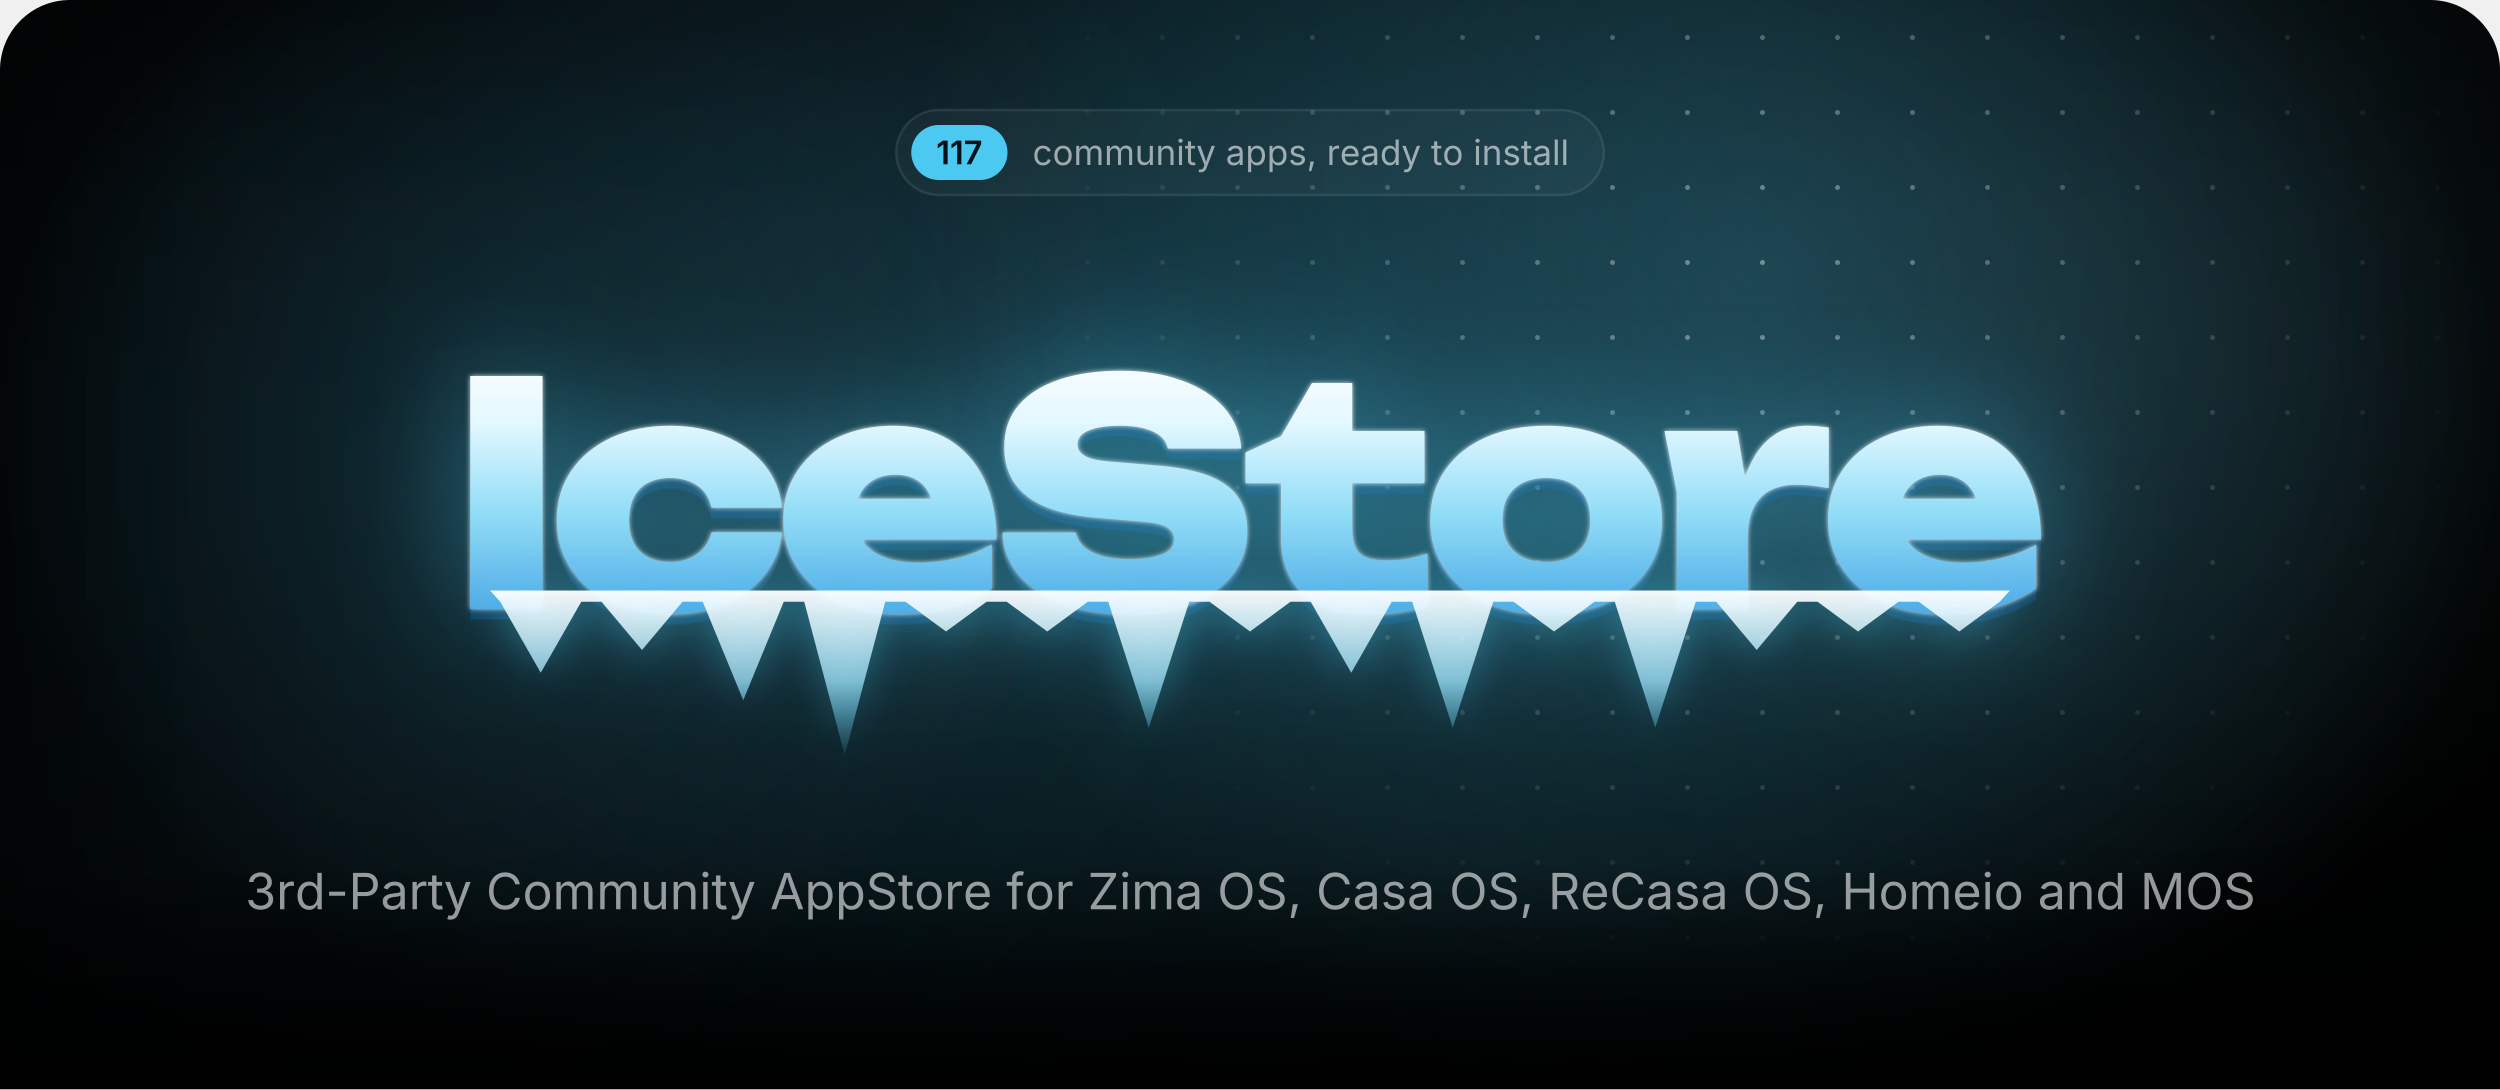
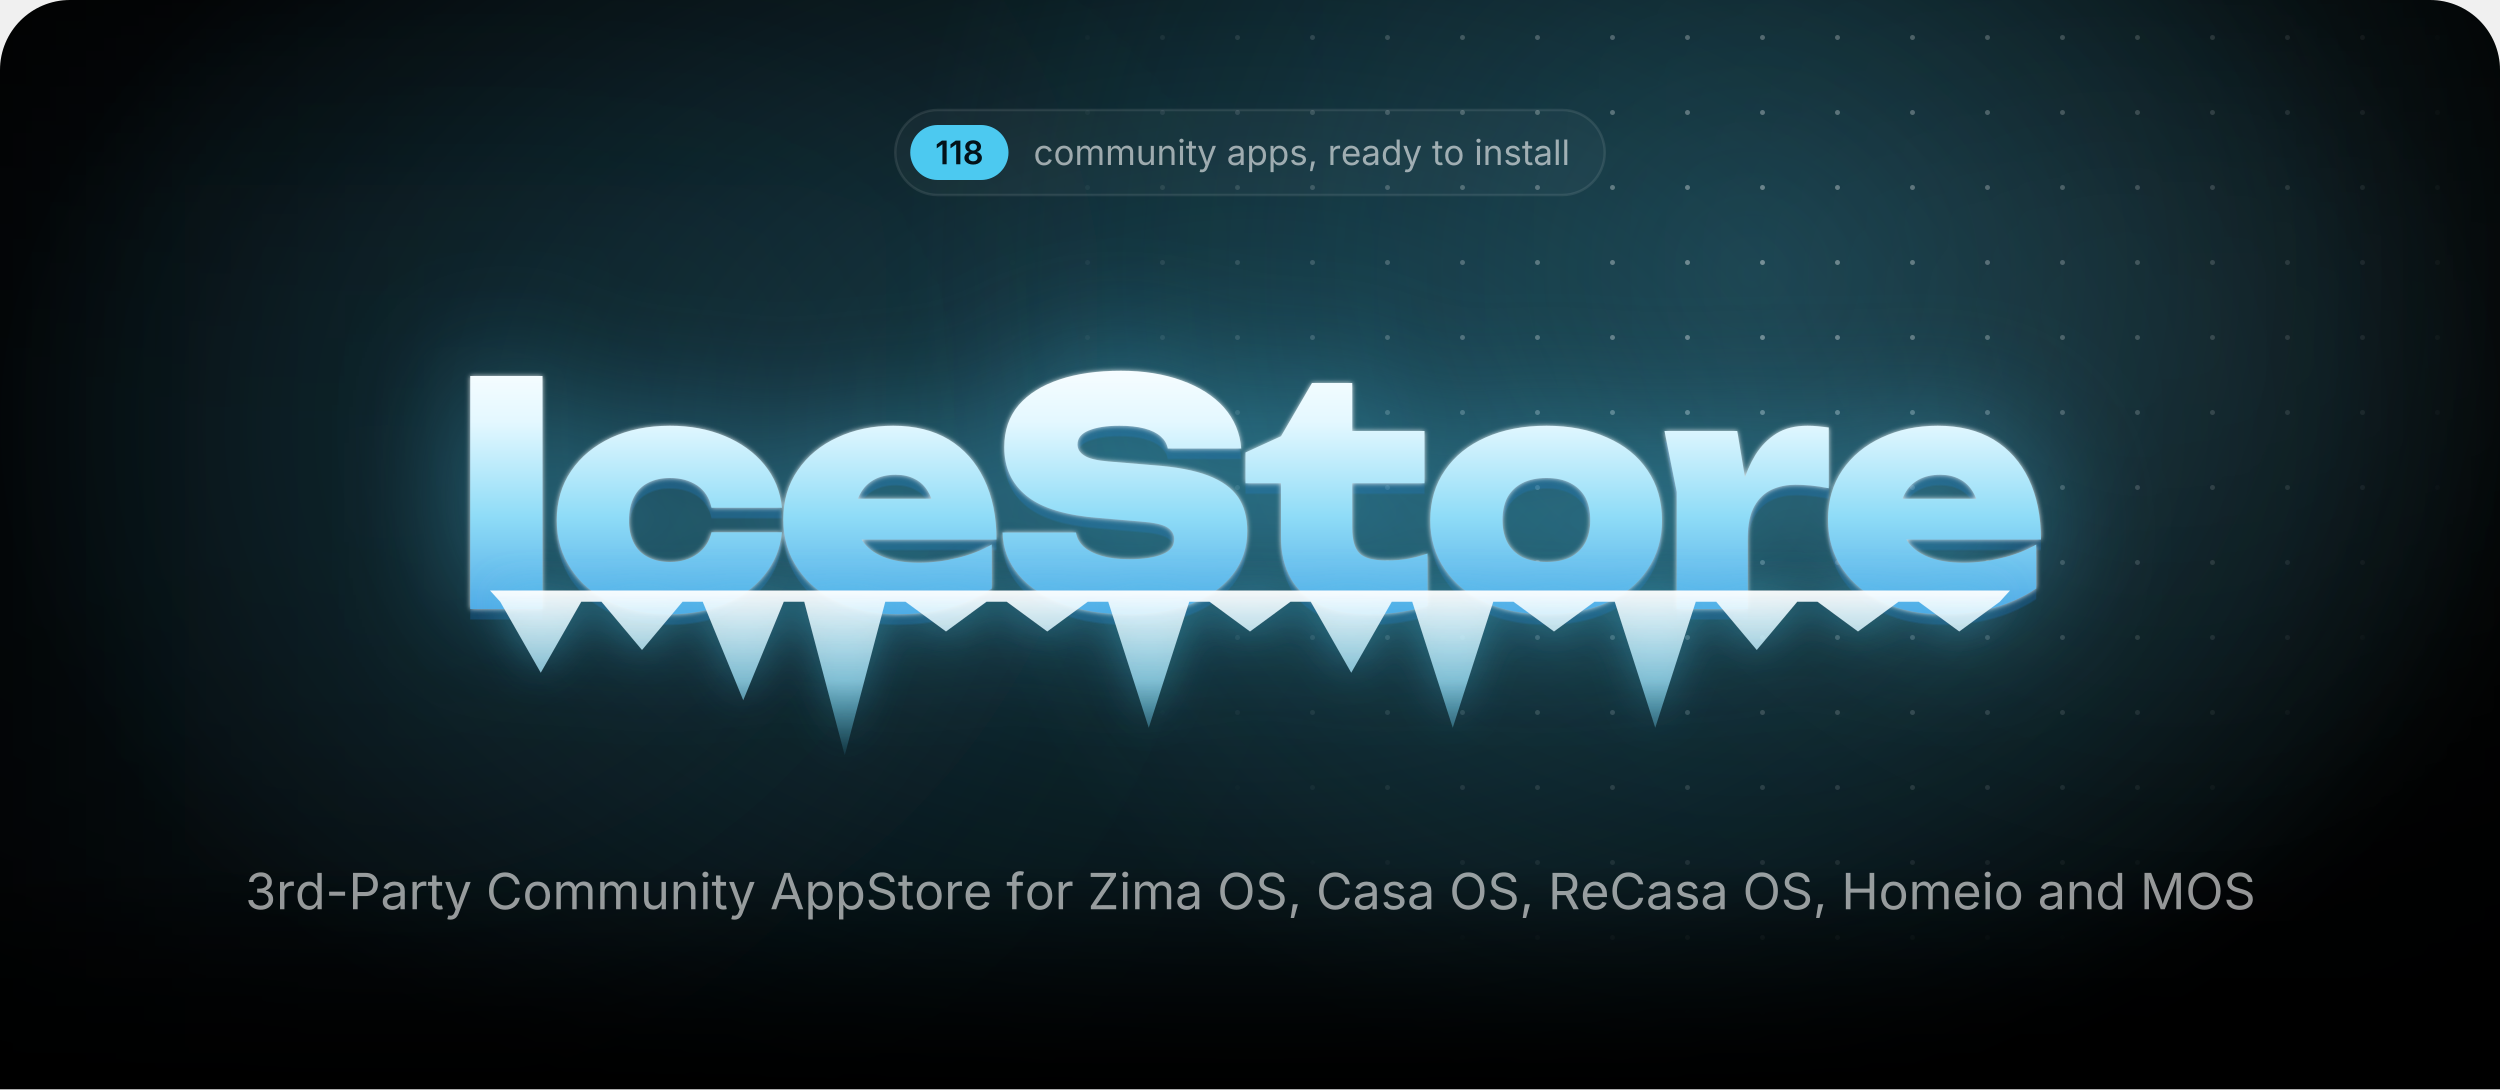
<svg xmlns="http://www.w3.org/2000/svg" width="1000" height="435.7" viewBox="0 0 1000 435.7">
  <style>.blob{transform-box:fill-box;transform-origin:center;animation:drift 22s ease-in-out infinite alternate}.blob+.blob{animation-duration:28s;animation-direction:alternate-reverse}@keyframes drift{to{transform:translate(180px,60px) scale(1.2)}}.spot{animation:spot 18s ease-in-out infinite alternate}@keyframes spot{to{transform:translate(-420px,40px)}}.gl{animation:gl 6s ease-in-out infinite}@keyframes gl{0%,35%{transform:translateX(0)}70%,100%{transform:translateX(1741px)}}.sp{transform-box:fill-box;transform-origin:center;opacity:0;animation:tw 3.2s ease-in-out infinite}@keyframes tw{0%,100%{opacity:0;transform:scale(.3) rotate(0)}50%{opacity:1;transform:scale(1) rotate(45deg)}}@media(prefers-reduced-motion:reduce){*{animation:none!important}}</style>
  <defs>
    <path id="semi.1342" d="M717 1490V0H452V1252H442L94 1002V1256L421 1490Z" />
-     <path id="semi.1350" d="M185 0 819 1256V1266H83V1490H1097V1260L463 0Z" />
+     <path id="semi.1351" d="M655 -20Q494 -20 369 34Q244 89 174 184Q103 278 103 399Q103 492 144 571Q185 650 256 703Q326 756 414 771V780Q299 806 228 898Q157 991 157 1111Q157 1226 222 1316Q286 1406 398 1458Q511 1510 655 1510Q798 1510 910 1458Q1023 1406 1088 1316Q1153 1226 1153 1111Q1153 991 1082 898Q1010 806 897 780V771Q984 756 1054 703Q1125 650 1166 571Q1208 492 1208 399Q1208 278 1137 184Q1066 89 941 34Q816 -20 655 -20ZM655 186Q739 186 801 215Q863 244 898 296Q932 349 932 418Q932 490 896 544Q860 599 798 631Q735 663 655 663Q575 663 512 632Q449 600 413 545Q377 490 377 418Q377 349 411 297Q445 245 508 216Q571 186 655 186ZM655 865Q724 865 777 893Q830 921 861 970Q892 1020 892 1085Q892 1150 862 1198Q832 1246 778 1273Q725 1300 655 1300Q584 1300 530 1273Q477 1246 448 1198Q418 1150 418 1085Q418 1020 448 970Q478 921 532 893Q586 865 655 865Z" />
    <path id="regular.586" d="M613 -24Q461 -24 346 48Q232 120 168 250Q104 380 104 552Q104 727 168 858Q232 988 346 1060Q461 1132 613 1132Q694 1132 766 1111Q838 1090 898 1050Q957 1011 1000 954Q1043 896 1066 823L893 774Q881 817 856 853Q831 889 796 916Q760 942 714 956Q668 971 613 971Q501 971 429 912Q357 854 322 759Q287 664 287 552Q287 442 322 348Q357 253 429 195Q501 137 613 137Q669 137 716 152Q763 167 800 194Q836 222 861 260Q886 298 898 343L1070 294Q1048 219 1004 160Q961 102 901 60Q841 19 768 -2Q695 -24 613 -24Z" />
    <path id="regular.790" d="M613 -24Q461 -24 346 48Q232 120 168 250Q104 380 104 552Q104 727 168 858Q232 988 346 1060Q461 1132 613 1132Q766 1132 881 1060Q996 988 1060 858Q1124 727 1124 552Q1124 380 1060 250Q996 120 881 48Q766 -24 613 -24ZM613 137Q726 137 799 195Q872 253 907 348Q942 442 942 552Q942 663 907 758Q872 854 799 912Q726 971 613 971Q501 971 429 912Q357 854 322 759Q287 664 287 552Q287 442 322 348Q357 253 429 195Q501 137 613 137Z" />
    <path id="regular.766" d="M158 0V1118H333L334 868H320Q343 959 392 1018Q442 1078 508 1108Q575 1138 647 1138Q769 1138 844 1063Q920 988 942 866H918Q938 950 991 1011Q1044 1072 1120 1105Q1195 1138 1284 1138Q1381 1138 1461 1096Q1541 1054 1588 969Q1636 884 1636 754V0H1456V749Q1456 870 1388 922Q1320 974 1230 974Q1155 974 1100 942Q1046 911 1016 856Q987 801 987 730V0H807V767Q807 860 745 917Q683 974 588 974Q523 974 466 944Q408 913 373 853Q338 793 338 704V0Z" />
    <path id="regular.915" d="M537 -14Q424 -14 338 32Q253 79 206 173Q158 267 158 408V1118H338V423Q338 294 406 221Q474 148 591 148Q671 148 734 183Q798 218 835 286Q872 353 872 448V1118H1053V0H879V271H903Q851 114 756 50Q660 -14 537 -14Z" />
    <path id="regular.773" d="M338 670V0H158V1118H331L332 847H307Q358 1002 452 1067Q547 1132 674 1132Q787 1132 872 1086Q957 1039 1004 946Q1052 852 1052 710V0H872V695Q872 824 804 897Q737 970 620 970Q540 970 476 935Q412 900 375 833Q338 766 338 670Z" />
    <path id="regular.689" d="M158 0V1118H338V0ZM249 1301Q198 1301 161 1336Q124 1371 124 1420Q124 1470 161 1504Q198 1539 249 1539Q301 1539 338 1504Q375 1470 375 1420Q375 1371 338 1336Q301 1301 249 1301Z" />
    <path id="regular.889" d="M598 1118V964H20V1118ZM188 1384H368V290Q368 215 398 180Q429 146 500 146Q517 146 544 150Q570 154 592 158L629 6Q601 -4 566 -9Q530 -14 495 -14Q350 -14 269 62Q188 139 188 276Z" />
    <path id="regular.998" d="M140 -405 186 -249 205 -254Q260 -268 305 -262Q350 -255 386 -217Q422 -179 449 -99L481 -6L54 1118H251L489 455Q527 351 553 249Q579 147 608 51H542Q571 147 598 250Q624 352 661 455L901 1118H1097L606 -167Q572 -256 524 -314Q477 -371 414 -398Q351 -426 272 -426Q224 -426 189 -419Q154 -412 140 -405Z" />
    <path id="regular.507" d="M471 -26Q365 -26 278 14Q192 54 141 131Q90 208 90 318Q90 414 128 474Q166 534 230 568Q293 603 370 620Q447 637 525 647Q625 660 688 667Q751 674 782 691Q812 708 812 749V755Q812 825 786 874Q760 922 708 948Q656 974 578 974Q498 974 441 949Q384 924 348 886Q313 849 295 810L122 867Q165 969 238 1026Q311 1084 399 1108Q487 1132 573 1132Q629 1132 700 1118Q772 1105 838 1065Q905 1025 948 946Q992 868 992 737V0H815V152H803Q784 113 742 72Q700 30 633 2Q566 -26 471 -26ZM502 133Q602 133 671 172Q740 211 776 274Q812 336 812 404V559Q801 546 764 536Q727 525 680 517Q632 509 588 504Q543 498 517 495Q452 487 396 468Q339 448 305 410Q271 373 271 309Q271 251 301 212Q331 173 383 153Q435 133 502 133Z" />
    <path id="regular.843" d="M158 -418V1118H332V939H352Q371 969 405 1014Q439 1060 503 1096Q567 1132 676 1132Q816 1132 922 1062Q1029 992 1090 862Q1150 733 1150 556Q1150 378 1090 248Q1030 118 924 47Q817 -24 677 -24Q571 -24 506 12Q441 49 406 96Q371 142 352 173H338V-418ZM650 137Q755 137 826 194Q896 250 932 346Q967 441 967 558Q967 674 932 768Q897 861 826 916Q756 971 650 971Q547 971 477 919Q407 867 372 774Q336 682 336 558Q336 434 372 339Q408 244 478 190Q549 137 650 137Z" />
    <path id="regular.871" d="M538 -24Q423 -24 334 10Q244 43 186 109Q128 175 108 271L279 312Q303 220 370 177Q436 134 536 134Q653 134 722 184Q792 234 792 303Q792 361 752 400Q711 438 628 457L442 501Q290 537 216 612Q142 688 142 806Q142 902 196 976Q250 1049 344 1090Q437 1132 556 1132Q671 1132 752 1098Q832 1063 882 1002Q933 942 958 863L795 821Q772 881 718 930Q665 979 557 979Q457 979 390 933Q324 887 324 817Q324 755 369 718Q414 680 512 657L681 617Q833 581 906 506Q979 430 979 315Q979 217 924 140Q868 64 768 20Q669 -24 538 -24Z" />
    <path id="regular.1501" d="M128 -359 216 208H422L266 -359Z" />
    <path id="regular.852" d="M158 0V1118H332V946H344Q375 1031 454 1082Q534 1134 634 1134Q654 1134 682 1133Q709 1132 725 1131V950Q717 952 685 956Q653 960 617 960Q537 960 474 926Q410 893 374 834Q338 776 338 700V0Z" />
    <path id="regular.614" d="M628 -24Q466 -24 348 48Q231 120 168 249Q104 378 104 550Q104 722 166 853Q228 984 342 1058Q455 1132 607 1132Q696 1132 782 1102Q869 1073 940 1008Q1010 942 1052 835Q1094 728 1094 573V498H226V650H997L913 594Q913 704 878 790Q844 875 776 924Q708 972 607 972Q506 972 434 922Q362 873 324 794Q286 714 286 623V522Q286 398 329 312Q372 225 450 180Q527 136 629 136Q695 136 749 155Q803 174 842 212Q881 251 902 308L1076 260Q1050 176 988 112Q926 48 834 12Q743 -24 628 -24Z" />
    <path id="regular.597" d="M577 -24Q438 -24 331 47Q224 118 164 248Q104 378 104 556Q104 733 164 862Q225 992 332 1062Q439 1132 578 1132Q687 1132 751 1096Q815 1060 850 1014Q884 969 902 939H916V1490H1096V0H922V173H902Q884 142 848 96Q813 49 748 12Q684 -24 577 -24ZM604 137Q706 137 776 190Q846 244 882 339Q918 434 918 558Q918 682 882 774Q847 867 777 919Q707 971 604 971Q498 971 428 916Q357 861 322 768Q287 674 287 558Q287 441 322 346Q358 250 429 194Q500 137 604 137Z" />
    <path id="regular.736" d="M338 1490V0H158V1490Z" />
    <path id="regular.1345" d="M635 -20Q489 -20 376 30Q263 80 196 169Q130 258 125 376H317Q323 305 366 254Q408 202 478 174Q547 147 632 147Q726 147 798 180Q871 212 913 271Q955 330 955 407Q955 488 914 550Q874 611 797 646Q720 681 609 681H488V846H609Q696 846 762 878Q829 909 866 966Q903 1023 903 1100Q903 1174 870 1229Q838 1284 778 1314Q718 1345 637 1345Q561 1345 494 1318Q428 1290 386 1239Q343 1188 340 1115H157Q161 1232 227 1321Q293 1410 402 1460Q510 1510 641 1510Q780 1510 880 1454Q981 1398 1035 1307Q1089 1216 1089 1110Q1089 984 1022 896Q956 808 842 774V762Q937 747 1004 698Q1072 649 1108 574Q1143 499 1143 405Q1143 283 1077 187Q1011 91 896 36Q781 -20 635 -20Z" />
    <path id="regular.1459" d="M798 719V553H144V719Z" />
    <path id="regular.375" d="M180 0V1490H690Q864 1490 976 1426Q1089 1363 1144 1256Q1198 1149 1198 1016Q1198 883 1144 775Q1089 667 977 603Q865 539 691 539H330V706H682Q800 706 872 746Q944 787 976 858Q1009 928 1009 1016Q1009 1104 976 1174Q944 1243 872 1283Q799 1323 680 1323H370V0Z" />
    <path id="regular.73" d="M783 -20Q592 -20 442 72Q293 165 208 336Q122 508 122 744Q122 981 208 1152Q293 1324 442 1417Q592 1510 783 1510Q896 1510 996 1477Q1097 1444 1177 1380Q1257 1317 1310 1226Q1364 1136 1384 1021H1194Q1178 1098 1140 1156Q1101 1214 1046 1254Q990 1294 923 1314Q856 1334 783 1334Q649 1334 541 1266Q433 1198 370 1066Q307 935 307 744Q307 554 370 422Q434 291 542 224Q650 156 783 156Q856 156 923 176Q990 197 1046 236Q1101 276 1140 334Q1178 393 1194 469H1384Q1365 355 1312 265Q1258 175 1178 111Q1098 47 998 14Q897 -20 783 -20Z" />
    <path id="regular.2" d="M52 0 593 1490H813L1361 0H1161L845 884Q816 966 778 1088Q739 1211 684 1401H720Q666 1209 626 1084Q587 960 561 884L254 0ZM324 416V582H1089V416Z" />
    <path id="regular.397" d="M657 -26Q496 -26 378 26Q259 78 192 172Q125 265 116 390H311Q319 306 368 252Q417 197 494 170Q570 144 657 144Q758 144 838 177Q919 210 966 270Q1013 330 1013 409Q1013 481 972 526Q932 571 865 600Q798 629 718 651L538 702Q358 753 258 848Q158 943 158 1091Q158 1217 226 1312Q294 1406 410 1458Q526 1510 670 1510Q817 1510 930 1458Q1043 1406 1108 1316Q1174 1227 1178 1114H992Q979 1223 888 1282Q797 1342 664 1342Q568 1342 496 1310Q423 1279 383 1224Q343 1170 343 1100Q343 1022 392 974Q440 927 506 900Q573 874 627 859L776 818Q836 802 908 774Q981 746 1047 700Q1113 653 1156 582Q1198 510 1198 406Q1198 284 1134 186Q1071 88 950 31Q829 -26 657 -26Z" />
    <path id="regular.647" d="M678 1118V964H20V1118ZM240 0V1267Q240 1364 286 1429Q331 1494 404 1527Q477 1560 558 1560Q622 1560 664 1550Q706 1539 726 1530L676 1376Q662 1381 640 1387Q617 1393 579 1393Q496 1393 458 1350Q420 1308 420 1227V0Z" />
    <path id="regular.496" d="M130 0V134L796 1125Q841 1192 892 1260Q943 1327 994 1393L1015 1331Q923 1325 830 1324Q737 1322 645 1322H122V1490H1158V1354L502 379Q454 308 400 237Q347 166 294 97L273 159Q365 165 456 166Q548 168 640 168H1166V0Z" />
    <path id="regular.321" d="M784 -20Q593 -20 444 72Q294 165 208 336Q122 508 122 744Q122 981 208 1152Q294 1324 444 1417Q593 1510 784 1510Q975 1510 1124 1417Q1273 1324 1358 1152Q1444 981 1444 744Q1444 508 1358 336Q1273 165 1124 72Q975 -20 784 -20ZM784 156Q917 156 1024 224Q1132 291 1196 422Q1259 554 1259 744Q1259 936 1196 1068Q1132 1199 1024 1266Q917 1334 784 1334Q650 1334 542 1266Q434 1198 370 1066Q307 935 307 744Q307 554 370 423Q434 292 542 224Q650 156 784 156Z" />
    <path id="regular.384" d="M180 0V1490H690Q864 1490 976 1430Q1089 1371 1144 1267Q1198 1163 1198 1030Q1198 897 1144 795Q1089 693 977 636Q865 578 691 578H286V747H682Q800 747 872 782Q943 816 976 880Q1009 943 1009 1030Q1009 1119 976 1184Q943 1250 871 1286Q799 1323 680 1323H370V0ZM1036 0 676 671H890L1256 0Z" />
    <path id="regular.161" d="M180 0V1490H370V846H1152V1490H1342V0H1152V678H370V0Z" />
    <path id="regular.292" d="M180 0V1490H450L817 550Q830 517 846 468Q863 418 882 360Q900 302 917 244Q934 187 947 138H905Q919 184 936 240Q953 297 972 356Q990 414 1007 465Q1024 516 1037 550L1399 1490H1670V0H1483V851Q1483 897 1484 956Q1484 1015 1486 1080Q1487 1145 1488 1212Q1490 1279 1491 1342H1507Q1486 1273 1462 1202Q1439 1130 1416 1064Q1394 997 1374 942Q1354 887 1340 851L1007 0H842L504 851Q490 886 471 940Q452 993 430 1058Q407 1124 383 1196Q359 1269 334 1342H352Q354 1286 356 1221Q357 1156 358 1090Q359 1023 360 962Q361 900 361 851V0Z" />
    <radialGradient id="glow">
      <stop stop-color="#4cc9f0" stop-opacity=".28" />
      <stop offset="1" stop-color="#4cc9f0" stop-opacity="0" />
    </radialGradient>
    <radialGradient id="cur">
      <stop stop-color="#4cc9f0" stop-opacity=".2" />
      <stop offset=".65" stop-color="#4cc9f0" stop-opacity="0" />
    </radialGradient>
    <radialGradient id="spot">
      <stop stop-color="#fff" />
      <stop offset="1" stop-color="#000" />
    </radialGradient>
    <pattern id="dots" width="30" height="30" patternUnits="userSpaceOnUse">
      <circle cx="15" cy="15" r="1" fill="#fff" fill-opacity=".4" />
    </pattern>
    <mask id="dm">
      <circle class="spot" cx="700" cy="110" r="300" fill="url(#spot)" />
    </mask>
    <linearGradient id="fade" x2="0" y2="1">
      <stop offset="0.793" stop-color="#fff" />
      <stop offset="1" stop-color="#000" />
    </linearGradient>
    <mask id="bf">
      <rect width="1000" height="435.7" fill="url(#fade)" />
    </mask>
    <filter id="blur" filterUnits="userSpaceOnUse" x="-500" y="-500" width="2000" height="1500">
      <feGaussianBlur stdDeviation="90" />
    </filter>
    <linearGradient id="ice" gradientUnits="userSpaceOnUse" x1="0" y1="138" x2="0" y2="256">
      <stop stop-color="#fff" />
      <stop offset=".26" stop-color="#e4f8ff" />
      <stop offset=".58" stop-color="#8fdcf7" />
      <stop offset="1" stop-color="#3d9be0" />
    </linearGradient>
    <linearGradient id="ig" x2="0" y2="1">
      <stop stop-color="#fff" stop-opacity=".95" />
      <stop offset=".55" stop-color="#9fe3fa" stop-opacity=".75" />
      <stop offset="1" stop-color="#4cc9f0" stop-opacity=".1" />
    </linearGradient>
    <linearGradient id="gl">
      <stop stop-color="#fff" stop-opacity="0" />
      <stop offset=".5" stop-color="#fff" stop-opacity=".95" />
      <stop offset="1" stop-color="#fff" stop-opacity="0" />
    </linearGradient>
    <clipPath id="wc">
      <path d="M188.1 150.4H217V243.6H188.1ZM312.8 212.9Q311.8 222.7 305.7 230.1Q299.7 237.5 289.9 241.6Q280.1 245.7 268 245.7Q254.7 245.7 244.4 241Q234.2 236.3 228.5 227.7Q222.7 219.1 222.7 208.1Q222.7 196.8 228.5 188.3Q234.2 179.9 244.4 175.1Q254.7 170.3 268 170.3Q280.1 170.3 289.9 174.4Q299.7 178.5 305.7 185.8Q311.8 193.2 312.8 203.1H284.6Q283.4 197.3 278.9 194.2Q274.4 191.2 268 191.2Q263 191.2 259.3 193.1Q255.5 195 253.6 198.8Q251.6 202.6 251.6 208.1Q251.6 213.5 253.6 217.3Q255.5 221 259.3 222.9Q263 224.8 268 224.8Q274.4 224.8 278.9 221.6Q283.4 218.3 284.6 212.9ZM359 245.7Q345.9 245.7 335.6 241Q325.2 236.3 319.3 227.7Q313.3 219.1 313.3 207.7Q313.3 196.5 319.1 188.1Q324.9 179.6 334.9 175Q344.9 170.3 357.3 170.3Q370.3 170.3 379.5 175.8Q388.7 181.4 393.6 191.6Q398.6 201.9 398.6 215.8H336.6V199.5H382.2L373.8 205.1Q373.3 200.2 371.3 196.8Q369.4 193.4 366.1 191.7Q362.8 189.9 358.3 189.9Q353.2 189.9 349.6 191.9Q346 193.9 344.1 197.5Q342.1 201 342.1 205.5Q342.1 211.8 344.9 216.2Q347.7 220.5 353.4 222.8Q359.2 225.1 367.6 225.1Q375.3 225.1 382.9 223.2Q390.5 221.4 396.7 217.8V235.4Q389.1 240.4 379.7 243.1Q370.3 245.7 359 245.7ZM401 213H430.4Q430.9 216.3 433.5 218.7Q436.2 221.1 440.8 222.4Q445.4 223.7 451.6 223.7Q460.2 223.7 465 221.7Q469.7 219.8 469.7 215.7Q469.7 212.8 467 211Q464.3 209.2 456.2 208.6L439.8 207.2Q419.7 205.7 410.7 198.4Q401.7 191.2 401.7 178.9Q401.7 168.8 407.5 162Q413.3 155.3 423.8 151.8Q434.2 148.3 448.4 148.3Q462 148.3 472.7 152.2Q483.3 156 489.6 163Q495.8 170.1 496.5 179.4H467.1Q466.6 176.6 464.3 174.6Q462 172.5 457.8 171.4Q453.6 170.3 447.8 170.3Q440.1 170.3 435.5 172.2Q431 174 431 177.8Q431 180.5 433.7 182.2Q436.3 184 443.5 184.6L461.5 186.1Q475 187.1 483.2 190.2Q491.5 193.4 495.2 198.8Q498.9 204.2 498.9 212.4Q498.9 222.4 493 229.9Q487 237.4 476.3 241.6Q465.5 245.7 451.1 245.7Q436.3 245.7 425.1 241.6Q414 237.5 407.6 230.1Q401.3 222.7 401 213ZM498.2 193.3V181L512.4 174.5L524.8 153.2H540.9V172.4H569.8V193.3H540.9V211.1Q540.9 218.3 543.7 221.2Q546.5 224.2 554.7 224.2Q559.8 224.2 563.8 223.4Q567.8 222.6 571 221.4V242.4Q567 243.6 560.9 244.7Q554.9 245.7 548.1 245.7Q536 245.7 528.1 242Q520.2 238.3 516.3 231.3Q512.4 224.4 512.4 214.9V193.3ZM618.5 245.7Q604.7 245.7 594.2 241Q583.8 236.3 578 227.8Q572.1 219.3 572.1 208.1Q572.1 196.6 578 188.1Q583.8 179.6 594.2 175Q604.7 170.3 618.6 170.3Q632.4 170.3 642.8 175Q653.3 179.6 659 188.1Q664.8 196.6 664.8 208.1Q664.8 219.3 659 227.8Q653.3 236.3 642.8 241Q632.4 245.7 618.5 245.7ZM618.6 224.8Q624.2 224.8 628.1 222.9Q632 220.9 634.1 217.1Q636.1 213.3 636.1 208.1Q636.1 202.7 634.1 198.9Q632 195.2 628.1 193.2Q624.2 191.2 618.6 191.2Q613 191.2 609 193.2Q605.1 195.2 603 198.9Q601 202.7 601 208Q601 213.3 603 217.1Q605.1 220.9 609 222.9Q613 224.8 618.6 224.8ZM665.8 172.4H694.9L699.1 197.6V243.6H670.7V196.8ZM731.5 171V195.3Q727.6 194.5 724.3 194.2Q721 193.9 718.2 193.9Q713.1 193.9 708.8 195.8Q704.4 197.8 701.8 202.4Q699.1 207.1 699.1 215.3L693.9 208.8Q695 201.1 696.9 194.2Q698.9 187.3 702.2 181.9Q705.6 176.5 710.6 173.4Q715.6 170.3 723 170.3Q725 170.3 727.1 170.5Q729.2 170.7 731.5 171ZM776.9 245.7Q763.7 245.7 753.4 241Q743.1 236.3 737.1 227.7Q731.2 219.1 731.2 207.7Q731.2 196.5 736.9 188.1Q742.7 179.6 752.7 175Q762.7 170.3 775.1 170.3Q788.2 170.3 797.4 175.8Q806.6 181.4 811.5 191.6Q816.4 201.9 816.4 215.8H754.4V199.5H800L791.7 205.1Q791.2 200.2 789.2 196.8Q787.2 193.4 783.9 191.7Q780.6 189.9 776.1 189.9Q771 189.9 767.4 191.9Q763.8 193.9 761.9 197.5Q760 201 760 205.5Q760 211.8 762.8 216.2Q765.6 220.5 771.3 222.8Q777 225.1 785.5 225.1Q793.2 225.1 800.7 223.2Q808.3 221.4 814.5 217.8V235.4Q807 240.4 797.6 243.1Q788.2 245.7 776.9 245.7Z" />
    </clipPath>
    <filter id="frost" x="-20%" y="-60%" width="140%" height="220%" color-interpolation-filters="sRGB">
      <feGaussianBlur in="SourceAlpha" stdDeviation="1" result="a" />
      <feFlood flood-color="#fff" flood-opacity=".85" />
      <feComposite in2="a" operator="in" result="s1" />
      <feGaussianBlur in="SourceAlpha" stdDeviation="25.2" result="b" />
      <feFlood flood-color="#4cc9f0" flood-opacity=".5" />
      <feComposite in2="b" operator="in" result="s2" />
      <feOffset in="SourceAlpha" dy="4.2" result="c" />
      <feFlood flood-color="#125696" flood-opacity=".4" />
      <feComposite in2="c" operator="in" result="s3" />
      <feMerge>
        <feMergeNode in="s3" />
        <feMergeNode in="s2" />
        <feMergeNode in="s1" />
        <feMergeNode in="SourceGraphic" />
      </feMerge>
    </filter>
    <filter id="drip" x="-10%" y="-60%" width="120%" height="220%">
      <feGaussianBlur in="SourceAlpha" stdDeviation="8.4" result="b" />
      <feFlood flood-color="#4cc9f0" flood-opacity=".45" />
      <feComposite in2="b" operator="in" />
      <feMerge>
        <feMergeNode />
        <feMergeNode in="SourceGraphic" />
      </feMerge>
    </filter>
    <clipPath id="pg">
      <path d="M0,28 A28,28 0 0 1 28,0 H972 A28,28 0 0 1 1000,28 V435.7 A0,0 0 0 1 1000,435.7 H0 A0,0 0 0 1 0,435.7 Z" />
    </clipPath>
  </defs>
  <g clip-path="url(#pg)">
    <rect x="0" y="0" width="1000" height="435.7" rx="0" fill="#000" />
    <g mask="url(#bf)">
      <ellipse cx="500" cy="170" rx="500" ry="310" fill="url(#glow)" />
      <circle class="blob" cx="140" cy="140" r="260" fill="#4cc9f0" fill-opacity=".1" filter="url(#blur)" />
      <circle class="blob" cx="900" cy="40" r="220" fill="#a5e8ff" fill-opacity=".08" filter="url(#blur)" />
      <circle class="spot" cx="700" cy="110" r="520" fill="url(#cur)" />
      <rect width="1000" height="435.7" fill="url(#dots)" mask="url(#dm)" />
    </g>
-     <rect x="358.5" y="44" width="283" height="34" rx="17" fill="rgba(255,255,255,.035)" stroke="rgba(255,255,255,.09)" />
-     <rect x="364.5" y="50" width="38.5" height="22" rx="11" fill="#4cc9f0" />
-     <g fill="#031219" transform="translate(374.5,65.7) scale(0.00635,-0.00635)">
+     <rect x="358.1" y="44" width="283.8" height="34" rx="17" fill="rgba(255,255,255,.035)" stroke="rgba(255,255,255,.09)" />
+     <rect x="364.1" y="50" width="39.3" height="22" rx="11" fill="#4cc9f0" />
+     <g fill="#031219" transform="translate(374.1,65.7) scale(0.00635,-0.00635)">
      <use href="#semi.1342" x="0" />
      <use href="#semi.1342" x="866" />
-       <use href="#semi.1350" x="1732" />
-     </g>
-     <g fill="rgba(255,255,255,.58)" transform="translate(413,66) scale(0.00684,-0.00684)">
+       <use href="#semi.1351" x="1732" />
+     </g>
+     <g fill="rgba(255,255,255,.58)" transform="translate(413.4,66) scale(0.00684,-0.00684)">
      <use href="#regular.586" x="0" />
      <use href="#regular.790" x="1170" />
      <use href="#regular.766" x="2398" />
      <use href="#regular.766" x="4192" />
      <use href="#regular.915" x="5986" />
      <use href="#regular.773" x="7197" />
      <use href="#regular.689" x="8407" />
      <use href="#regular.889" x="8903" />
      <use href="#regular.998" x="9573" />
      <use href="#regular.507" x="11300" />
      <use href="#regular.843" x="12450" />
      <use href="#regular.843" x="13704" />
      <use href="#regular.871" x="14958" />
      <use href="#regular.1501" x="16039" />
      <use href="#regular.852" x="17205" />
      <use href="#regular.614" x="17976" />
      <use href="#regular.507" x="19170" />
      <use href="#regular.597" x="20320" />
      <use href="#regular.998" x="21574" />
      <use href="#regular.889" x="23301" />
      <use href="#regular.790" x="23971" />
      <use href="#regular.689" x="25775" />
      <use href="#regular.773" x="26271" />
      <use href="#regular.871" x="27481" />
      <use href="#regular.889" x="28562" />
      <use href="#regular.507" x="29232" />
      <use href="#regular.736" x="30382" />
      <use href="#regular.736" x="30878" />
    </g>
    <g filter="url(#frost)">
      <path fill="url(#ice)" d="M188.1 150.4H217V243.6H188.1ZM312.8 212.9Q311.8 222.7 305.7 230.1Q299.7 237.5 289.9 241.6Q280.1 245.7 268 245.7Q254.7 245.7 244.4 241Q234.2 236.3 228.5 227.7Q222.7 219.1 222.7 208.1Q222.7 196.8 228.5 188.3Q234.2 179.9 244.4 175.1Q254.7 170.3 268 170.3Q280.1 170.3 289.9 174.4Q299.7 178.5 305.7 185.8Q311.8 193.2 312.8 203.1H284.6Q283.4 197.3 278.9 194.2Q274.4 191.2 268 191.2Q263 191.2 259.3 193.1Q255.5 195 253.6 198.8Q251.6 202.6 251.6 208.1Q251.6 213.5 253.6 217.3Q255.5 221 259.3 222.9Q263 224.8 268 224.8Q274.4 224.8 278.9 221.6Q283.4 218.3 284.6 212.9ZM359 245.7Q345.9 245.7 335.6 241Q325.2 236.3 319.3 227.7Q313.3 219.1 313.3 207.7Q313.3 196.5 319.1 188.1Q324.9 179.6 334.9 175Q344.9 170.3 357.3 170.3Q370.3 170.3 379.5 175.8Q388.7 181.4 393.6 191.6Q398.6 201.9 398.6 215.8H336.6V199.5H382.2L373.8 205.1Q373.3 200.2 371.3 196.8Q369.4 193.4 366.1 191.7Q362.8 189.9 358.3 189.9Q353.2 189.9 349.6 191.9Q346 193.9 344.1 197.5Q342.1 201 342.1 205.5Q342.1 211.8 344.9 216.2Q347.7 220.5 353.4 222.8Q359.2 225.1 367.6 225.1Q375.3 225.1 382.9 223.2Q390.5 221.4 396.7 217.8V235.4Q389.1 240.4 379.7 243.1Q370.3 245.7 359 245.7ZM401 213H430.4Q430.9 216.3 433.5 218.7Q436.2 221.1 440.8 222.4Q445.4 223.7 451.6 223.7Q460.2 223.7 465 221.7Q469.7 219.8 469.7 215.7Q469.7 212.8 467 211Q464.3 209.2 456.2 208.6L439.8 207.2Q419.7 205.7 410.7 198.4Q401.7 191.2 401.7 178.9Q401.7 168.8 407.5 162Q413.3 155.3 423.8 151.8Q434.2 148.3 448.4 148.3Q462 148.3 472.7 152.2Q483.3 156 489.6 163Q495.8 170.1 496.5 179.4H467.1Q466.6 176.6 464.3 174.6Q462 172.5 457.8 171.4Q453.6 170.3 447.8 170.3Q440.1 170.3 435.5 172.2Q431 174 431 177.8Q431 180.5 433.7 182.2Q436.3 184 443.5 184.6L461.5 186.1Q475 187.1 483.2 190.2Q491.5 193.4 495.2 198.8Q498.9 204.2 498.9 212.4Q498.9 222.4 493 229.9Q487 237.4 476.3 241.6Q465.5 245.7 451.1 245.7Q436.3 245.7 425.1 241.6Q414 237.5 407.6 230.1Q401.3 222.7 401 213ZM498.2 193.3V181L512.4 174.5L524.8 153.2H540.9V172.4H569.8V193.3H540.9V211.1Q540.9 218.3 543.7 221.2Q546.5 224.2 554.7 224.2Q559.8 224.2 563.8 223.4Q567.8 222.6 571 221.4V242.4Q567 243.6 560.9 244.7Q554.9 245.7 548.1 245.7Q536 245.7 528.1 242Q520.2 238.3 516.3 231.3Q512.4 224.4 512.4 214.9V193.3ZM618.5 245.7Q604.7 245.7 594.2 241Q583.8 236.3 578 227.8Q572.1 219.3 572.1 208.1Q572.1 196.6 578 188.1Q583.8 179.6 594.2 175Q604.7 170.3 618.6 170.3Q632.4 170.3 642.8 175Q653.3 179.6 659 188.1Q664.8 196.6 664.8 208.1Q664.8 219.3 659 227.8Q653.3 236.3 642.8 241Q632.4 245.7 618.5 245.7ZM618.6 224.8Q624.2 224.8 628.1 222.9Q632 220.9 634.1 217.1Q636.1 213.3 636.1 208.1Q636.1 202.7 634.1 198.9Q632 195.2 628.1 193.2Q624.2 191.2 618.6 191.2Q613 191.2 609 193.2Q605.1 195.2 603 198.9Q601 202.7 601 208Q601 213.3 603 217.1Q605.1 220.9 609 222.9Q613 224.8 618.6 224.8ZM665.8 172.4H694.9L699.1 197.6V243.6H670.7V196.8ZM731.5 171V195.3Q727.6 194.5 724.3 194.2Q721 193.9 718.2 193.9Q713.1 193.9 708.8 195.8Q704.4 197.8 701.8 202.4Q699.1 207.1 699.1 215.3L693.9 208.8Q695 201.1 696.9 194.2Q698.9 187.3 702.2 181.9Q705.6 176.5 710.6 173.4Q715.6 170.3 723 170.3Q725 170.3 727.1 170.5Q729.2 170.7 731.5 171ZM776.9 245.7Q763.7 245.7 753.4 241Q743.1 236.3 737.1 227.7Q731.2 219.1 731.2 207.7Q731.2 196.5 736.9 188.1Q742.7 179.6 752.7 175Q762.7 170.3 775.1 170.3Q788.2 170.3 797.4 175.8Q806.6 181.4 811.5 191.6Q816.4 201.9 816.4 215.8H754.4V199.5H800L791.7 205.1Q791.2 200.2 789.2 196.8Q787.2 193.4 783.9 191.7Q780.6 189.9 776.1 189.9Q771 189.9 767.4 191.9Q763.8 193.9 761.9 197.5Q760 201 760 205.5Q760 211.8 762.8 216.2Q765.6 220.5 771.3 222.8Q777 225.1 785.5 225.1Q793.2 225.1 800.7 223.2Q808.3 221.4 814.5 217.8V235.4Q807 240.4 797.6 243.1Q788.2 245.7 776.9 245.7Z" />
    </g>
    <g clip-path="url(#wc)">
      <g class="gl">
        <g transform="translate(52.8,0) skewX(-15)">
          <rect x="-518.9" y="118" width="399.4" height="158" rx="0" fill="url(#gl)" />
        </g>
      </g>
    </g>
    <polygon points="196,236.2 200.1,240.7 216.3,269.1 232.5,240.7 240.6,240.7 256.8,260 273,240.7 281.1,240.7 297.3,280.1 313.5,240.7 321.7,240.7 337.9,302.1 354.1,240.7 362.2,240.7 378.4,252.6 394.6,240.7 402.7,240.7 418.9,252.6 435.1,240.7 443.3,240.7 459.5,291.1 475.7,240.7 483.8,240.7 500,252.6 516.2,240.7 524.3,240.7 540.5,269.1 556.7,240.7 564.9,240.7 581.1,291.1 597.3,240.7 605.4,240.7 621.6,252.6 637.8,240.7 645.9,240.7 662.1,291.1 678.3,240.7 686.5,240.7 702.7,260 718.9,240.7 727,240.7 743.2,252.6 759.4,240.7 767.5,240.7 783.7,252.6 799.9,240.7 804,236.2" fill="url(#ig)" filter="url(#drip)" />
    <polygon class="sp" style="animation-delay:0s" fill="#fff" points="171.4,123.8 173.3,132.5 181.9,134.4 173.3,136.3 171.4,145 169.5,136.3 160.8,134.4 169.5,132.5" />
    <polygon class="sp" style="animation-delay:0.9s" fill="#fff" points="337.8,114.4 339.7,123.1 348.3,125 339.7,126.9 337.8,135.5 335.9,126.9 327.2,125 335.9,123.1" />
    <polygon class="sp" style="animation-delay:1.7s" fill="#fff" points="491.4,109.7 493.3,118.3 501.9,120.2 493.3,122.1 491.4,130.8 489.5,122.1 480.8,120.2 489.5,118.3" />
    <polygon class="sp" style="animation-delay:0.4s" fill="#fff" points="651.4,119.1 653.3,127.8 661.9,129.7 653.3,131.6 651.4,140.2 649.5,131.6 640.8,129.7 649.5,127.8" />
    <polygon class="sp" style="animation-delay:2.2s" fill="#fff" points="824.2,126.2 826.1,134.9 834.7,136.8 826.1,138.7 824.2,147.3 822.3,138.7 813.6,136.8 822.3,134.9" />
    <polygon class="sp" style="animation-delay:1.3s" fill="#fff" points="574.6,277.3 576.5,285.9 585.1,287.8 576.5,289.7 574.6,298.4 572.7,289.7 564,287.8 572.7,285.9" />
    <g fill="rgba(255,255,255,.58)" transform="translate(98.1,363.7) scale(0.00977,-0.00977)">
      <use href="#regular.1345" x="0" />
      <use href="#regular.852" x="1265" />
      <use href="#regular.597" x="2036" />
      <use href="#regular.1459" x="3290" />
      <use href="#regular.375" x="4232" />
      <use href="#regular.507" x="5540" />
      <use href="#regular.852" x="6690" />
      <use href="#regular.889" x="7461" />
      <use href="#regular.998" x="8131" />
      <use href="#regular.73" x="9858" />
      <use href="#regular.790" x="11354" />
      <use href="#regular.766" x="12582" />
      <use href="#regular.766" x="14376" />
      <use href="#regular.915" x="16170" />
      <use href="#regular.773" x="17381" />
      <use href="#regular.689" x="18591" />
      <use href="#regular.889" x="19087" />
      <use href="#regular.998" x="19757" />
      <use href="#regular.2" x="21484" />
      <use href="#regular.843" x="22897" />
      <use href="#regular.843" x="24151" />
      <use href="#regular.397" x="25405" />
      <use href="#regular.889" x="26719" />
      <use href="#regular.790" x="27389" />
      <use href="#regular.852" x="28617" />
      <use href="#regular.614" x="29388" />
      <use href="#regular.647" x="31158" />
      <use href="#regular.790" x="31916" />
      <use href="#regular.852" x="33144" />
      <use href="#regular.496" x="34491" />
      <use href="#regular.689" x="35779" />
      <use href="#regular.766" x="36275" />
      <use href="#regular.507" x="38069" />
      <use href="#regular.321" x="39795" />
      <use href="#regular.397" x="41361" />
      <use href="#regular.1501" x="42675" />
      <use href="#regular.73" x="43841" />
      <use href="#regular.507" x="45337" />
      <use href="#regular.871" x="46487" />
      <use href="#regular.507" x="47568" />
      <use href="#regular.321" x="49294" />
      <use href="#regular.397" x="50860" />
      <use href="#regular.1501" x="52174" />
      <use href="#regular.384" x="53340" />
      <use href="#regular.614" x="54658" />
      <use href="#regular.73" x="55852" />
      <use href="#regular.507" x="57348" />
      <use href="#regular.871" x="58498" />
      <use href="#regular.507" x="59579" />
      <use href="#regular.321" x="61305" />
      <use href="#regular.397" x="62871" />
      <use href="#regular.1501" x="64185" />
      <use href="#regular.161" x="65351" />
      <use href="#regular.790" x="66873" />
      <use href="#regular.766" x="68101" />
      <use href="#regular.614" x="69895" />
      <use href="#regular.689" x="71089" />
      <use href="#regular.790" x="71585" />
      <use href="#regular.507" x="73389" />
      <use href="#regular.773" x="74539" />
      <use href="#regular.597" x="75749" />
      <use href="#regular.292" x="77579" />
      <use href="#regular.321" x="79429" />
      <use href="#regular.397" x="80995" />
    </g>
  </g>
</svg>
